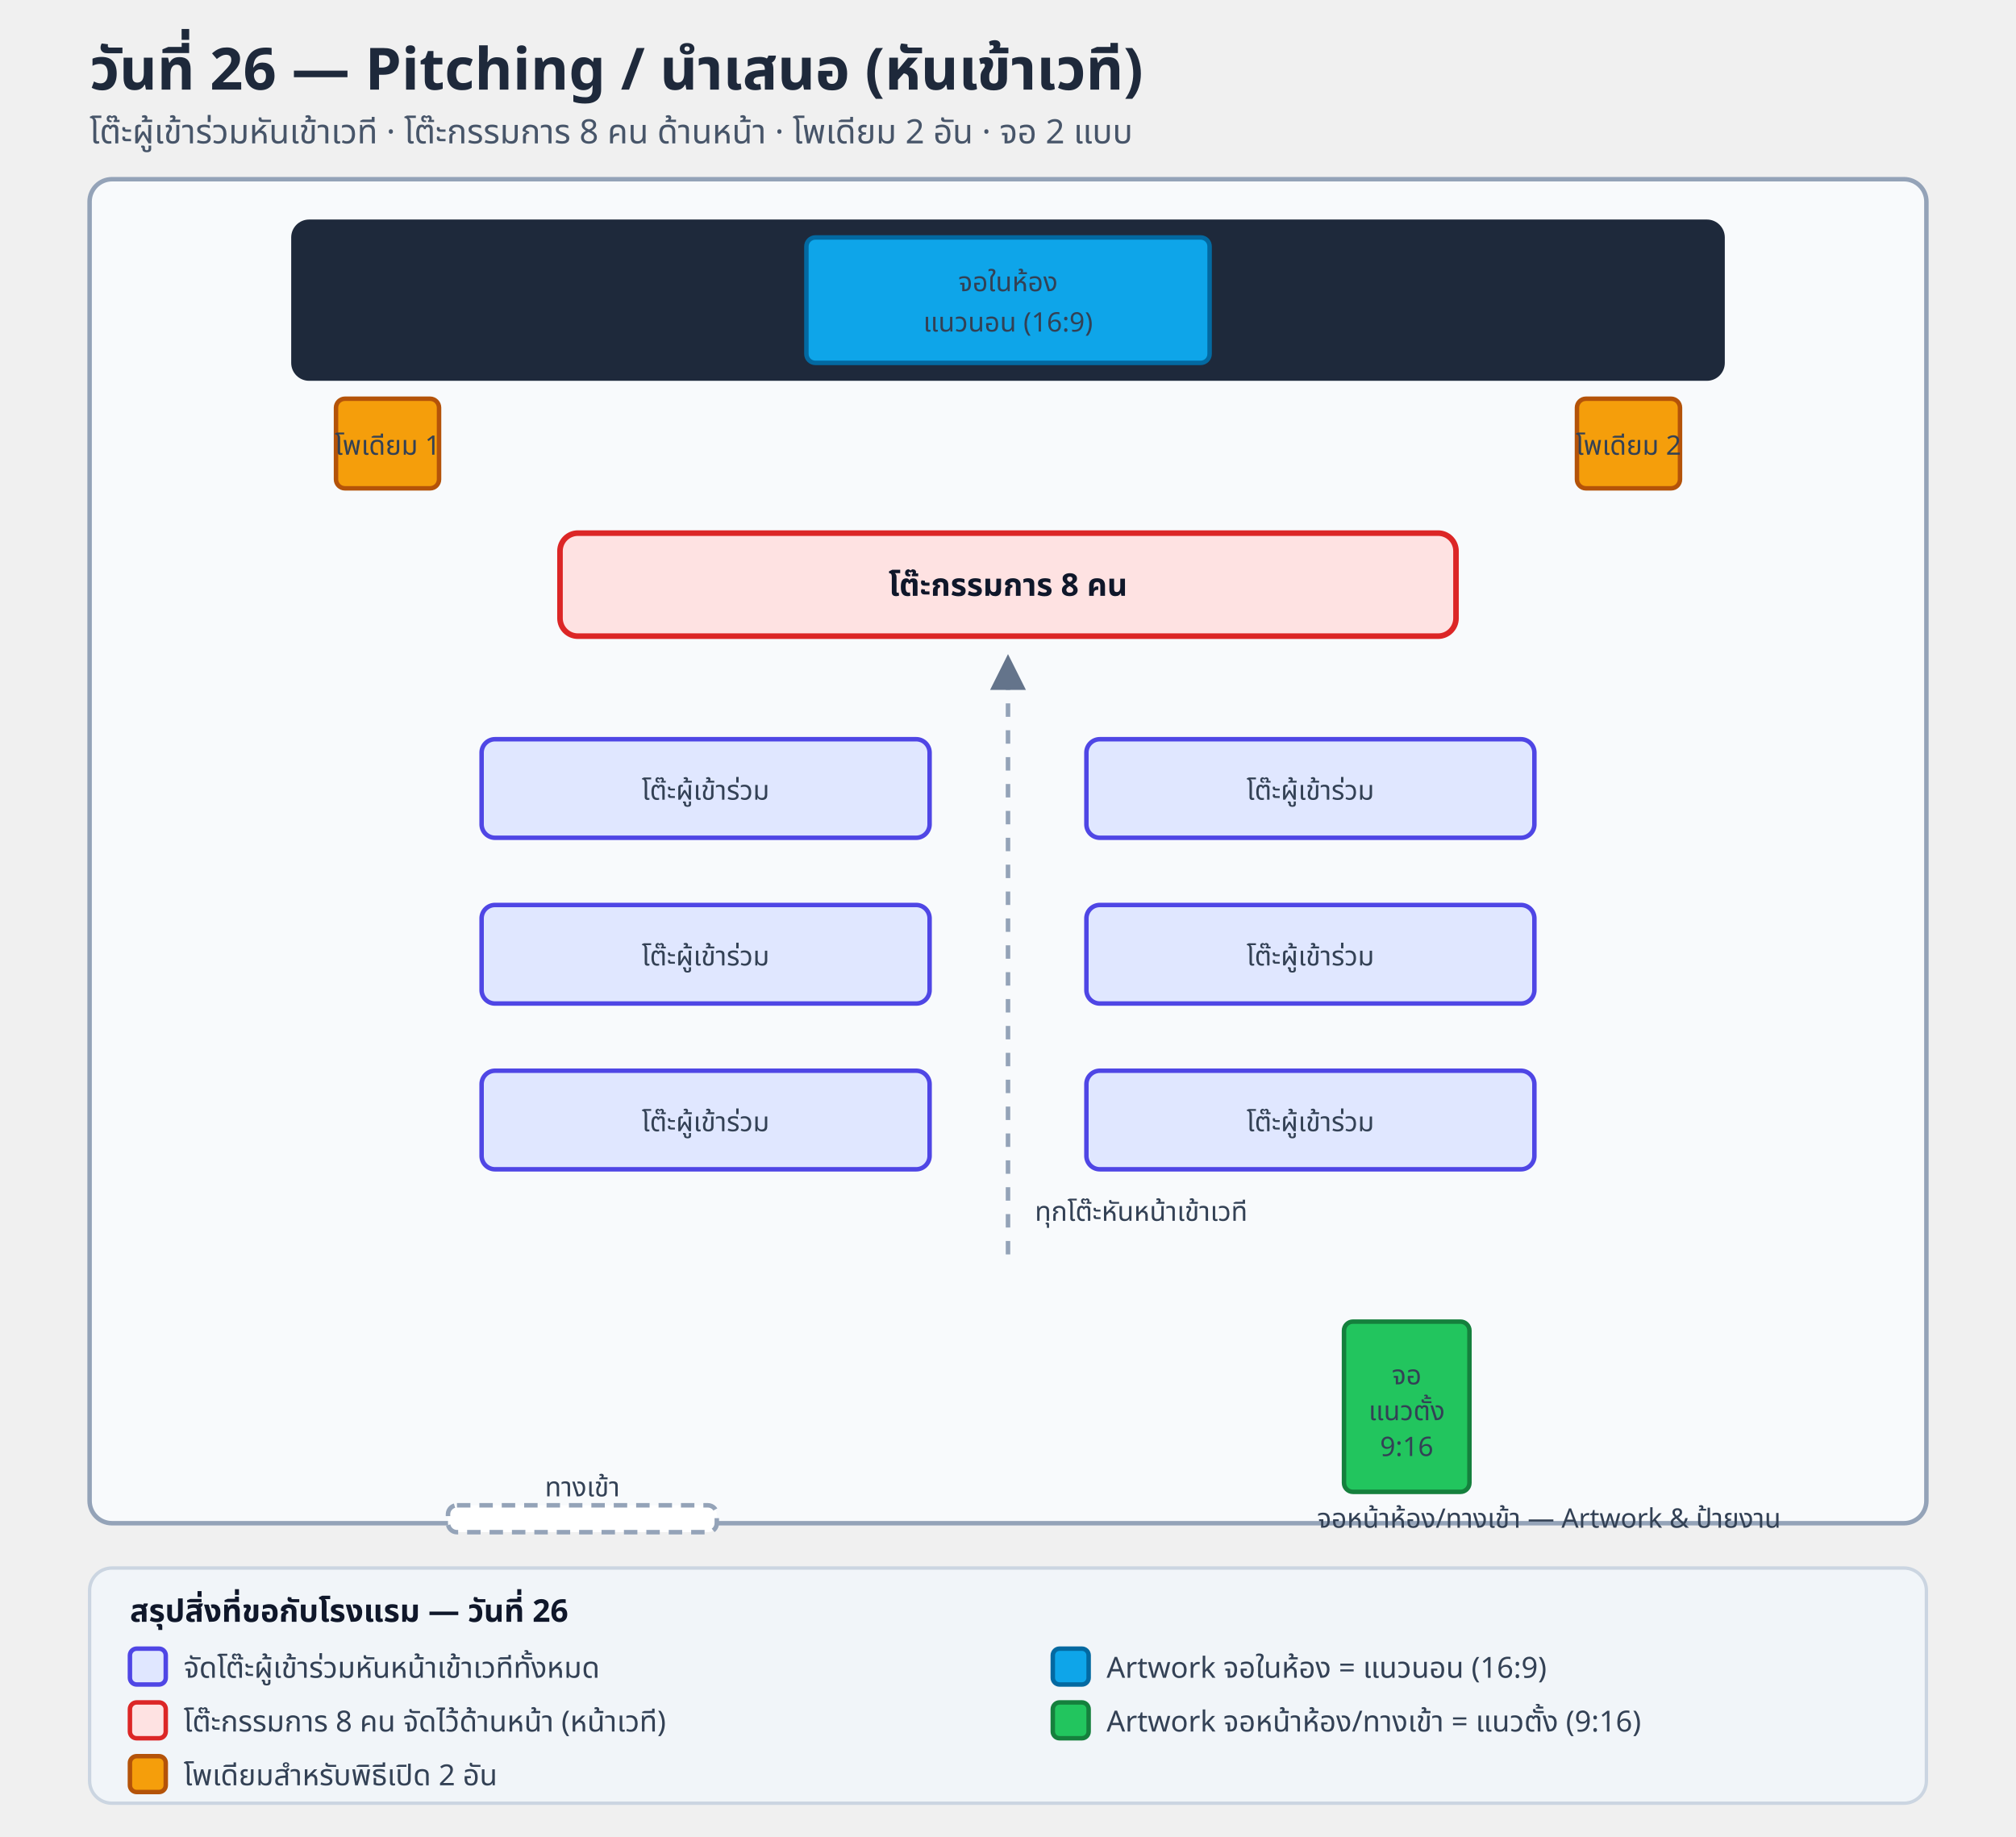
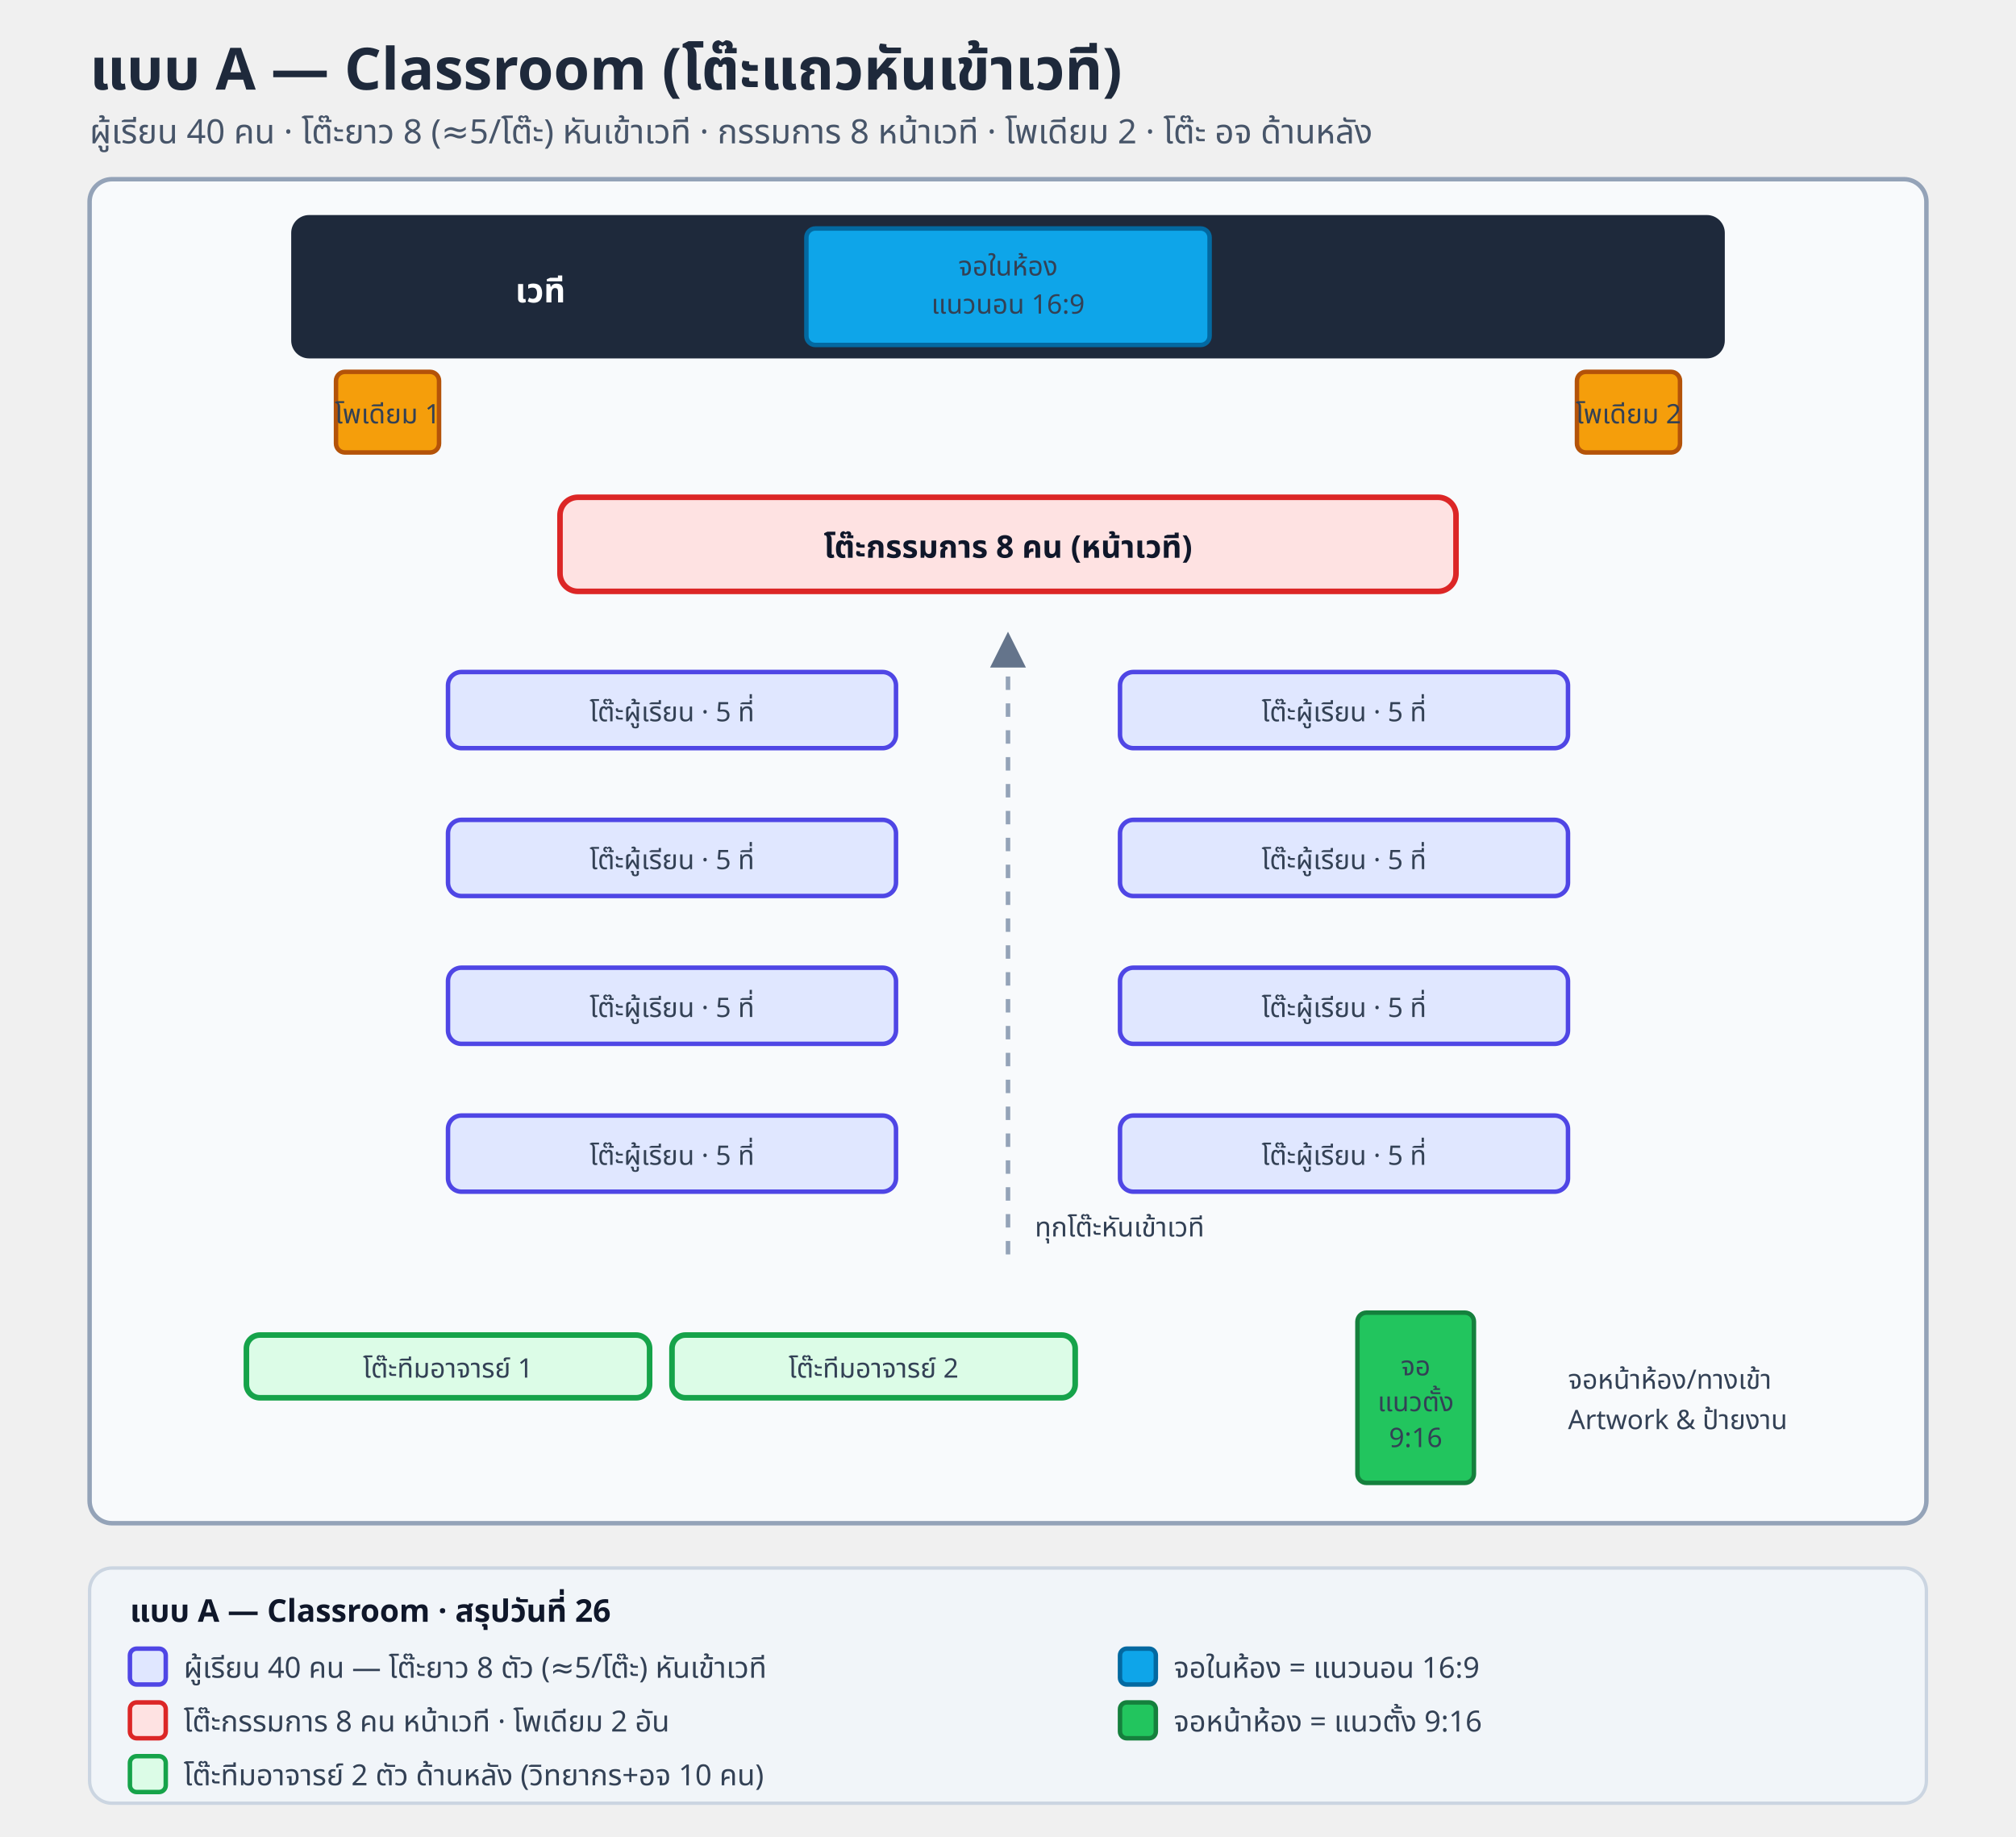
<svg xmlns="http://www.w3.org/2000/svg" viewBox="0 0 900 820" font-family="'IBM Plex Sans Thai','Sarabun','Noto Sans Thai',sans-serif">
  <style>
    .title{font-size:26px;font-weight:700;fill:#1e293b}
    .sub{font-size:15px;fill:#475569}
    .lbl{font-size:14px;font-weight:600;fill:#0f172a}
    .small{font-size:12px;fill:#334155}
    .note{font-size:13px;fill:#334155}
    .noteh{font-size:14px;font-weight:700;fill:#0f172a}
    .wht{font-size:15px;font-weight:700;fill:#fff}
  </style>
-   <text x="40" y="40" class="title">วันที่ 26 — Pitching / นำเสนอ (หันเข้าเวที)</text>
-   <text x="40" y="64" class="sub">โต๊ะผู้เข้าร่วมหันเข้าเวที · โต๊ะกรรมการ 8 คน ด้านหน้า · โพเดียม 2 อัน · จอ 2 แบบ</text>
+   <text x="40" y="40" class="title">แบบ A — Classroom (โต๊ะแถวหันเข้าเวที)</text>
+   <text x="40" y="64" class="sub">ผู้เรียน 40 คน · โต๊ะยาว 8 (≈5/โต๊ะ) หันเข้าเวที · กรรมการ 8 หน้าเวที · โพเดียม 2 · โต๊ะ อจ ด้านหลัง</text>
  <rect x="40" y="80" width="820" height="600" rx="10" fill="#f8fafc" stroke="#94a3b8" stroke-width="2" />
-   <rect x="130" y="98" width="640" height="72" rx="8" fill="#1e293b" />
-   <text x="450" y="142" text-anchor="middle" class="wht">เวที (STAGE)</text>
-   <rect x="360" y="106" width="180" height="56" rx="4" fill="#0ea5e9" stroke="#0369a1" stroke-width="2" />
-   <text x="450" y="130" text-anchor="middle" class="small" fill="#fff">จอในห้อง</text>
-   <text x="450" y="148" text-anchor="middle" class="small" fill="#fff">แนวนอน (16:9)</text>
-   <g transform="translate(150,178)">
-     <rect width="46" height="40" rx="4" fill="#f59e0b" stroke="#b45309" stroke-width="2" />
-     <text x="23" y="25" text-anchor="middle" class="small" fill="#fff">โพเดียม 1</text>
+   <rect x="130" y="96" width="640" height="64" rx="8" fill="#1e293b" />
+   <text x="230" y="135" class="wht">เวที</text>
+   <rect x="360" y="102" width="180" height="52" rx="4" fill="#0ea5e9" stroke="#0369a1" stroke-width="2" />
+   <text x="450" y="123" text-anchor="middle" class="small" fill="#fff">จอในห้อง</text>
+   <text x="450" y="140" text-anchor="middle" class="small" fill="#fff">แนวนอน 16:9</text>
+   <g transform="translate(150,166)">
+     <rect width="46" height="36" rx="4" fill="#f59e0b" stroke="#b45309" stroke-width="2" />
+     <text x="23" y="23" text-anchor="middle" class="small" fill="#fff">โพเดียม 1</text>
  </g>
-   <g transform="translate(704,178)">
-     <rect width="46" height="40" rx="4" fill="#f59e0b" stroke="#b45309" stroke-width="2" />
-     <text x="23" y="25" text-anchor="middle" class="small" fill="#fff">โพเดียม 2</text>
+   <g transform="translate(704,166)">
+     <rect width="46" height="36" rx="4" fill="#f59e0b" stroke="#b45309" stroke-width="2" />
+     <text x="23" y="23" text-anchor="middle" class="small" fill="#fff">โพเดียม 2</text>
  </g>
-   <rect x="250" y="238" width="400" height="46" rx="8" fill="#fee2e2" stroke="#dc2626" stroke-width="2.5" />
-   <text x="450" y="266" text-anchor="middle" class="lbl" fill="#b91c1c">โต๊ะกรรมการ 8 คน</text>
+   <rect x="250" y="222" width="400" height="42" rx="8" fill="#fee2e2" stroke="#dc2626" stroke-width="2.5" />
+   <text x="450" y="249" text-anchor="middle" class="lbl" fill="#b91c1c">โต๊ะกรรมการ 8 คน (หน้าเวที)</text>
  <g>
-     <rect x="215" y="330" width="200" height="44" rx="6" fill="#e0e7ff" stroke="#4f46e5" stroke-width="2" />
-     <text x="315" y="357" text-anchor="middle" class="small">โต๊ะผู้เข้าร่วม</text>
-     <rect x="485" y="330" width="200" height="44" rx="6" fill="#e0e7ff" stroke="#4f46e5" stroke-width="2" />
-     <text x="585" y="357" text-anchor="middle" class="small">โต๊ะผู้เข้าร่วม</text>
-     <rect x="215" y="404" width="200" height="44" rx="6" fill="#e0e7ff" stroke="#4f46e5" stroke-width="2" />
-     <text x="315" y="431" text-anchor="middle" class="small">โต๊ะผู้เข้าร่วม</text>
-     <rect x="485" y="404" width="200" height="44" rx="6" fill="#e0e7ff" stroke="#4f46e5" stroke-width="2" />
-     <text x="585" y="431" text-anchor="middle" class="small">โต๊ะผู้เข้าร่วม</text>
-     <rect x="215" y="478" width="200" height="44" rx="6" fill="#e0e7ff" stroke="#4f46e5" stroke-width="2" />
-     <text x="315" y="505" text-anchor="middle" class="small">โต๊ะผู้เข้าร่วม</text>
-     <rect x="485" y="478" width="200" height="44" rx="6" fill="#e0e7ff" stroke="#4f46e5" stroke-width="2" />
-     <text x="585" y="505" text-anchor="middle" class="small">โต๊ะผู้เข้าร่วม</text>
+     <rect x="200" y="300" width="200" height="34" rx="6" fill="#e0e7ff" stroke="#4f46e5" stroke-width="2" />
+     <text x="300" y="322" text-anchor="middle" class="small">โต๊ะผู้เรียน · 5 ที่</text>
+     <rect x="500" y="300" width="200" height="34" rx="6" fill="#e0e7ff" stroke="#4f46e5" stroke-width="2" />
+     <text x="600" y="322" text-anchor="middle" class="small">โต๊ะผู้เรียน · 5 ที่</text>
+     <rect x="200" y="366" width="200" height="34" rx="6" fill="#e0e7ff" stroke="#4f46e5" stroke-width="2" />
+     <text x="300" y="388" text-anchor="middle" class="small">โต๊ะผู้เรียน · 5 ที่</text>
+     <rect x="500" y="366" width="200" height="34" rx="6" fill="#e0e7ff" stroke="#4f46e5" stroke-width="2" />
+     <text x="600" y="388" text-anchor="middle" class="small">โต๊ะผู้เรียน · 5 ที่</text>
+     <rect x="200" y="432" width="200" height="34" rx="6" fill="#e0e7ff" stroke="#4f46e5" stroke-width="2" />
+     <text x="300" y="454" text-anchor="middle" class="small">โต๊ะผู้เรียน · 5 ที่</text>
+     <rect x="500" y="432" width="200" height="34" rx="6" fill="#e0e7ff" stroke="#4f46e5" stroke-width="2" />
+     <text x="600" y="454" text-anchor="middle" class="small">โต๊ะผู้เรียน · 5 ที่</text>
+     <rect x="200" y="498" width="200" height="34" rx="6" fill="#e0e7ff" stroke="#4f46e5" stroke-width="2" />
+     <text x="300" y="520" text-anchor="middle" class="small">โต๊ะผู้เรียน · 5 ที่</text>
+     <rect x="500" y="498" width="200" height="34" rx="6" fill="#e0e7ff" stroke="#4f46e5" stroke-width="2" />
+     <text x="600" y="520" text-anchor="middle" class="small">โต๊ะผู้เรียน · 5 ที่</text>
  </g>
-   <line x1="450" y1="560" x2="450" y2="300" stroke="#94a3b8" stroke-width="2" stroke-dasharray="6 6" marker-end="url(#ar)" />
+   <line x1="450" y1="560" x2="450" y2="290" stroke="#94a3b8" stroke-width="2" stroke-dasharray="6 6" marker-end="url(#ar)" />
  <defs>
    <marker id="ar" markerWidth="12" markerHeight="12" refX="6" refY="6" orient="auto">
      <path d="M2,2 L10,6 L2,10 Z" fill="#64748b" />
    </marker>
  </defs>
-   <text x="462" y="545" class="small" fill="#64748b">ทุกโต๊ะหันหน้าเข้าเวที</text>
-   <rect x="600" y="590" width="56" height="76" rx="4" fill="#22c55e" stroke="#15803d" stroke-width="2" />
-   <text x="628" y="618" text-anchor="middle" class="small" fill="#fff">จอ</text>
-   <text x="628" y="634" text-anchor="middle" class="small" fill="#fff">แนวตั้ง</text>
-   <text x="628" y="650" text-anchor="middle" class="small" fill="#fff">9:16</text>
-   <text x="588" y="682" class="small" fill="#15803d">จอหน้าห้อง/ทางเข้า — Artwork &amp; ป้ายงาน</text>
-   <rect x="200" y="672" width="120" height="12" rx="4" fill="#fff" stroke="#94a3b8" stroke-width="2" stroke-dasharray="6 4" />
-   <text x="260" y="668" text-anchor="middle" class="small" fill="#64748b">ทางเข้า</text>
+   <text x="462" y="552" class="small" fill="#64748b">ทุกโต๊ะหันเข้าเวที</text>
+   <rect x="110" y="596" width="180" height="28" rx="6" fill="#dcfce7" stroke="#16a34a" stroke-width="2.5" />
+   <text x="200" y="615" text-anchor="middle" class="small" fill="#15803d">โต๊ะทีมอาจารย์ 1</text>
+   <rect x="300" y="596" width="180" height="28" rx="6" fill="#dcfce7" stroke="#16a34a" stroke-width="2.5" />
+   <text x="390" y="615" text-anchor="middle" class="small" fill="#15803d">โต๊ะทีมอาจารย์ 2</text>
+   <rect x="606" y="586" width="52" height="76" rx="4" fill="#22c55e" stroke="#15803d" stroke-width="2" />
+   <text x="632" y="614" text-anchor="middle" class="small" fill="#fff">จอ</text>
+   <text x="632" y="630" text-anchor="middle" class="small" fill="#fff">แนวตั้ง</text>
+   <text x="632" y="646" text-anchor="middle" class="small" fill="#fff">9:16</text>
+   <text x="700" y="620" class="small" fill="#15803d">จอหน้าห้อง/ทางเข้า</text>
+   <text x="700" y="638" class="small" fill="#15803d">Artwork &amp; ป้ายงาน</text>
  <rect x="40" y="700" width="820" height="105" rx="10" fill="#f1f5f9" stroke="#cbd5e1" stroke-width="1.5" />
-   <text x="58" y="724" class="noteh">สรุปสิ่งที่ขอกับโรงแรม — วันที่ 26</text>
+   <text x="58" y="724" class="noteh">แบบ A — Classroom · สรุปวันที่ 26</text>
  <rect x="58" y="736" width="16" height="16" rx="3" fill="#e0e7ff" stroke="#4f46e5" stroke-width="2" />
-   <text x="82" y="749" class="note">จัดโต๊ะผู้เข้าร่วมหันหน้าเข้าเวทีทั้งหมด</text>
+   <text x="82" y="749" class="note">ผู้เรียน 40 คน — โต๊ะยาว 8 ตัว (≈5/โต๊ะ) หันเข้าเวที</text>
  <rect x="58" y="760" width="16" height="16" rx="3" fill="#fee2e2" stroke="#dc2626" stroke-width="2" />
-   <text x="82" y="773" class="note">โต๊ะกรรมการ 8 คน จัดไว้ด้านหน้า (หน้าเวที)</text>
-   <rect x="58" y="784" width="16" height="16" rx="3" fill="#f59e0b" stroke="#b45309" stroke-width="2" />
-   <text x="82" y="797" class="note">โพเดียมสำหรับพิธีเปิด 2 อัน</text>
-   <rect x="470" y="736" width="16" height="16" rx="3" fill="#0ea5e9" stroke="#0369a1" stroke-width="2" />
-   <text x="494" y="749" class="note">Artwork จอในห้อง = แนวนอน (16:9)</text>
-   <rect x="470" y="760" width="16" height="16" rx="3" fill="#22c55e" stroke="#15803d" stroke-width="2" />
-   <text x="494" y="773" class="note">Artwork จอหน้าห้อง/ทางเข้า = แนวตั้ง (9:16)</text>
+   <text x="82" y="773" class="note">โต๊ะกรรมการ 8 คน หน้าเวที · โพเดียม 2 อัน</text>
+   <rect x="58" y="784" width="16" height="16" rx="3" fill="#dcfce7" stroke="#16a34a" stroke-width="2" />
+   <text x="82" y="797" class="note">โต๊ะทีมอาจารย์ 2 ตัว ด้านหลัง (วิทยากร+อจ 10 คน)</text>
+   <rect x="500" y="736" width="16" height="16" rx="3" fill="#0ea5e9" stroke="#0369a1" stroke-width="2" />
+   <text x="524" y="749" class="note">จอในห้อง = แนวนอน 16:9</text>
+   <rect x="500" y="760" width="16" height="16" rx="3" fill="#22c55e" stroke="#15803d" stroke-width="2" />
+   <text x="524" y="773" class="note">จอหน้าห้อง = แนวตั้ง 9:16</text>
</svg>
